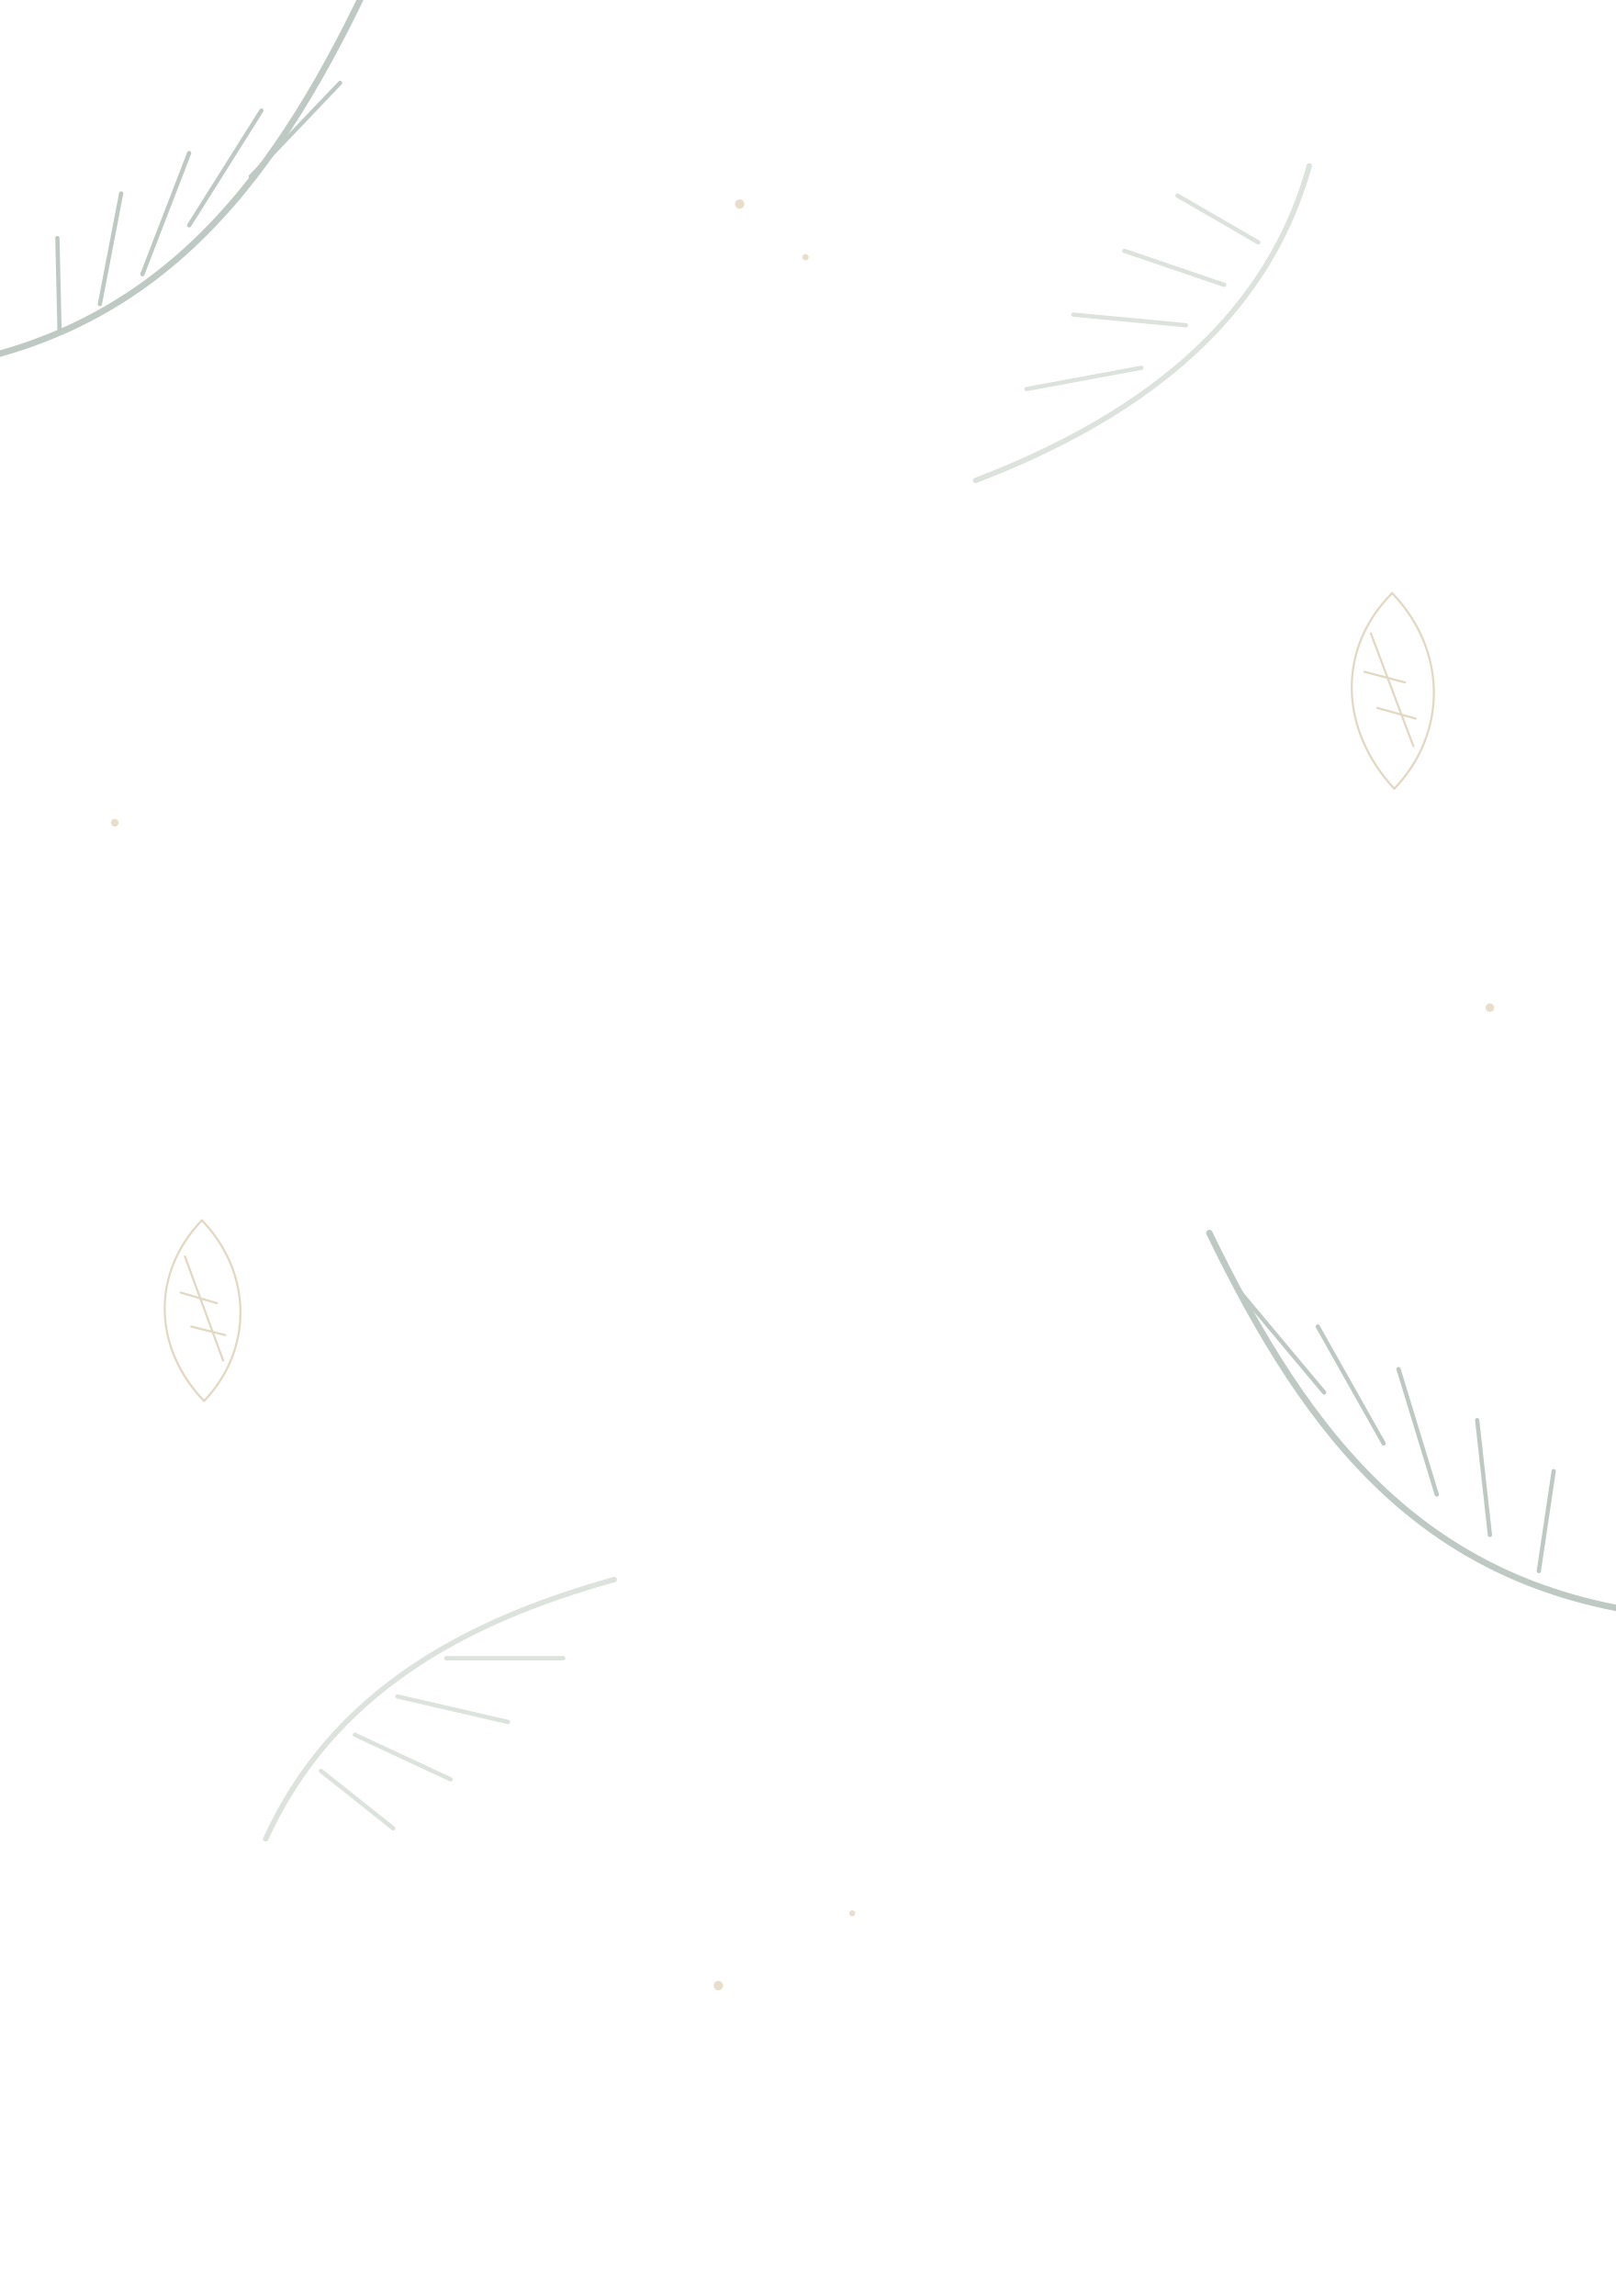
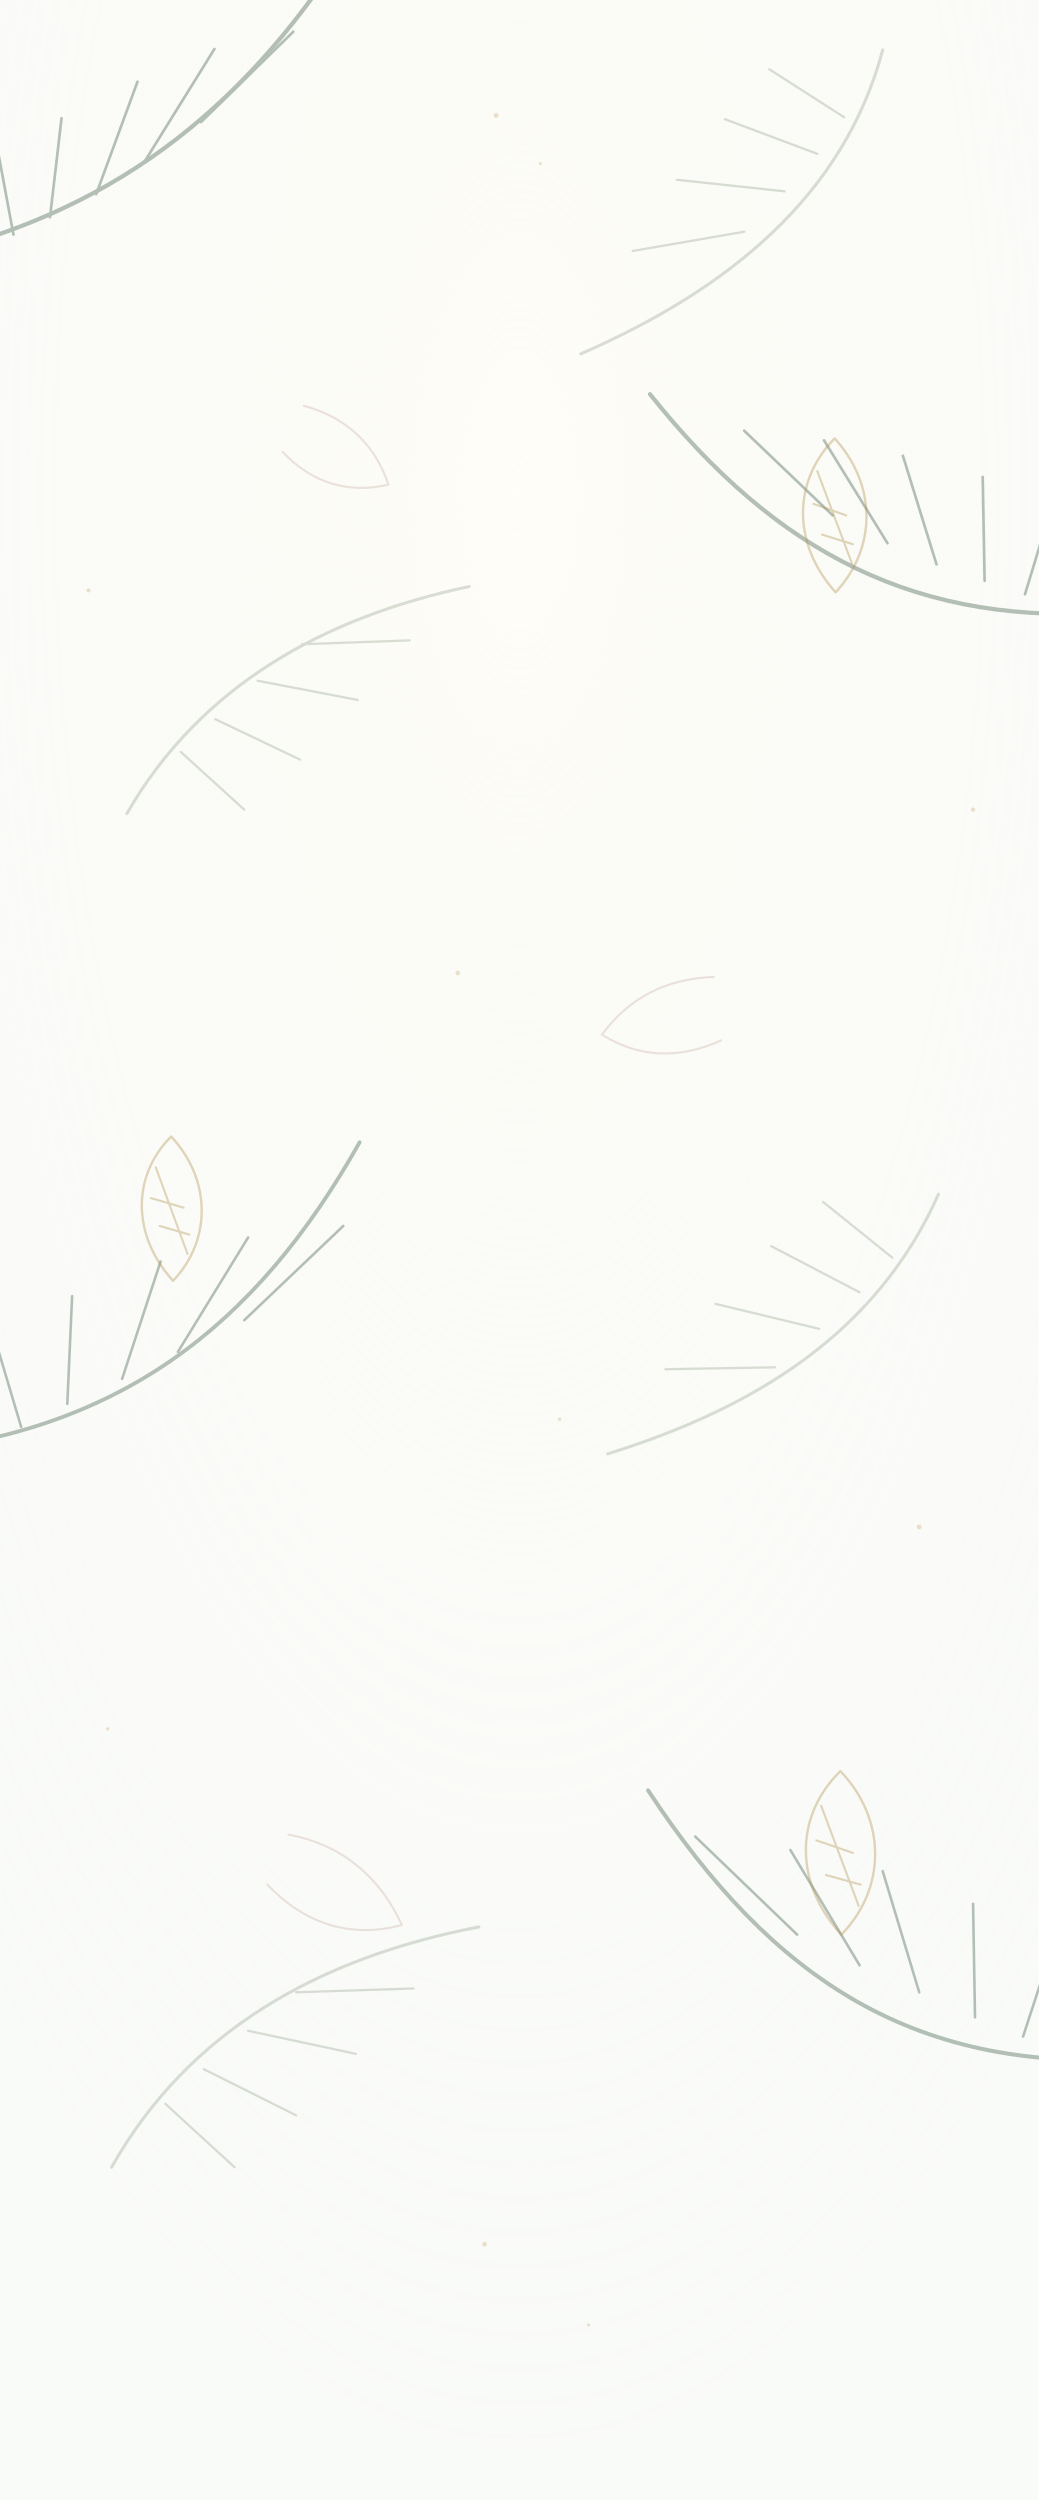
- <svg xmlns="http://www.w3.org/2000/svg" width="760" height="1080" viewBox="0 0 760 1080">
-   <g fill="none" stroke-linecap="round" stroke-linejoin="round">
-     <g stroke="#315541" opacity=".32">
-       <path d="M-25 172C78 154 131 83 176-14" stroke-width="3" />
-       <path d="M28 155l-1-43m20 31 10-52m10 38 22-57m0 34 34-54m-5 31 42-44" stroke-width="2" />
-       <path d="M785 760c-114-12-169-83-216-180" stroke-width="3" />
-       <path d="M724 739l7-47m-30 30-6-54m-19 35-18-59m-7 35-31-55m3 31-41-49" stroke-width="2" />
+ <svg xmlns="http://www.w3.org/2000/svg" width="1080" height="2600" viewBox="0 0 1080 2600">
+   <defs>
+     <radialGradient id="paperGlow" cx="50%" cy="20%" r="78%">
+       <stop offset="0" stop-color="#fffdf6" stop-opacity=".72" />
+       <stop offset=".56" stop-color="#f0f2e7" stop-opacity=".28" />
+       <stop offset="1" stop-color="#dfe8d9" stop-opacity=".18" />
+     </radialGradient>
+     <filter id="soften" x="-20%" y="-20%" width="140%" height="140%">
+       <feGaussianBlur stdDeviation=".25" />
+     </filter>
+   </defs>
+   <rect width="1080" height="2600" fill="url(#paperGlow)" />
+   <g fill="none" stroke-linecap="round" stroke-linejoin="round" filter="url(#soften)">
+     <g stroke="#294838" opacity=".34">
+       <path d="M-88 268C112 224 250 118 360-54" stroke-width="4.4" />
+       <path d="M14 244l-16-86m54 68 12-103m36 79 43-117m8 82 72-116m-14 76 96-94" stroke-width="2.8" />
+       <path d="M1168 636c-215 18-361-62-492-226" stroke-width="4.4" />
+       <path d="M1066 618l28-92m-70 78-2-108m-48 91-35-113m-16 91-66-107m9 78-92-88" stroke-width="2.8" />
+       <path d="M-118 1512c240-18 384-132 492-324" stroke-width="4" />
+       <path d="M22 1484l-28-94m76 70 5-112m52 86 40-122m18 94 73-119m-4 86 103-98" stroke-width="2.7" />
+       <path d="M1196 2140c-244 20-393-82-522-278" stroke-width="4.2" />
+       <path d="M1064 2118l32-98m-82 78-2-118m-56 92-38-126m-24 98-72-120m7 88-106-102" stroke-width="2.7" />
    </g>
-     <g stroke="#6d846d" opacity=".24">
-       <path d="M616 78c-21 76-84 120-157 148" stroke-width="2.5" />
-       <path d="M592 114l-38-22m22 42-47-16m29 35-53-5m32 25-54 10" stroke-width="2" />
-       <path d="M125 865c31-68 92-102 164-122" stroke-width="2.5" />
-       <path d="M151 833l34 27m-18-44 45 21m-25-39 52 12m-29-30 55 0" stroke-width="2" />
+     <g stroke="#6f8469" opacity=".26">
+       <path d="M918 52c-40 150-158 248-314 316" stroke-width="3.2" />
+       <path d="M878 122l-78-50m50 88-96-36m62 75-112-12m70 54-116 20" stroke-width="2.4" />
+       <path d="M132 846c76-132 204-204 356-236" stroke-width="3.2" />
+       <path d="M188 782l66 60m-30-94 88 42m-44-82 104 20m-58-58 112-4" stroke-width="2.4" />
+       <path d="M976 1242c-64 144-190 222-344 270" stroke-width="3.2" />
+       <path d="M928 1308l-72-58m38 94-92-48m50 86-108-26m62 66-114 2" stroke-width="2.4" />
+       <path d="M116 2254c80-142 216-218 382-250" stroke-width="3.2" />
+       <path d="M172 2188l72 66m-32-102 96 48m-50-88 112 24m-62-64 122-4" stroke-width="2.4" />
    </g>
-     <g stroke="#a78343" opacity=".32">
-       <path d="M655 279c26 27 26 66 1 92-26-28-27-66-1-92Z" />
-       <path d="m645 298 20 53m-23-35 19 5m-13 12 18 5" />
-       <path d="M95 574c24 25 24 61 1 85-24-25-25-60-1-85Z" />
-       <path d="m87 591 18 49m-20-32 17 5m-12 11 16 4" />
+     <g stroke="#b2934f" opacity=".38">
+       <path d="M868 456c44 48 44 114 1 160-44-49-46-114-1-160Z" stroke-width="2.5" />
+       <path d="m850 490 36 96m-40-62 34 12m-25 20 32 10" stroke-width="2.2" />
+       <path d="M178 1182c42 45 42 108 2 150-42-46-44-108-2-150Z" stroke-width="2.5" />
+       <path d="m162 1214 33 90m-38-58 34 10m-25 19 31 9" stroke-width="2.2" />
+       <path d="M874 1842c48 50 48 122 1 170-48-52-50-122-1-170Z" stroke-width="2.5" />
+       <path d="m854 1878 39 104m-44-68 38 13m-28 23 36 10" stroke-width="2.2" />
    </g>
-     <g fill="#b7985a" opacity=".32" stroke="none">
-       <circle cx="348" cy="96" r="2.2" />
-       <circle cx="379" cy="121" r="1.5" />
-       <circle cx="701" cy="474" r="2" />
-       <circle cx="54" cy="387" r="1.8" />
-       <circle cx="338" cy="934" r="2.2" />
-       <circle cx="401" cy="900" r="1.4" />
+     <g stroke="#9a6c58" opacity=".18">
+       <path d="M316 422c44 12 74 40 88 82-42 10-80-2-110-34" stroke-width="2.2" />
+       <path d="M742 1016c-50 2-88 22-116 60 38 24 80 26 124 6" stroke-width="2.2" />
+       <path d="M300 1908c54 10 94 42 118 94-52 14-100 0-140-42" stroke-width="2.2" />
    </g>
  </g>
+   <g fill="#b99a57" opacity=".28">
+     <circle cx="516" cy="120" r="2.6" />
+     <circle cx="562" cy="170" r="1.7" />
+     <circle cx="1012" cy="842" r="2.3" />
+     <circle cx="92" cy="614" r="2.2" />
+     <circle cx="476" cy="1012" r="2.4" />
+     <circle cx="582" cy="1476" r="1.8" />
+     <circle cx="956" cy="1588" r="2.6" />
+     <circle cx="112" cy="1798" r="1.8" />
+     <circle cx="504" cy="2334" r="2.5" />
+     <circle cx="612" cy="2418" r="1.7" />
+   </g>
</svg>
